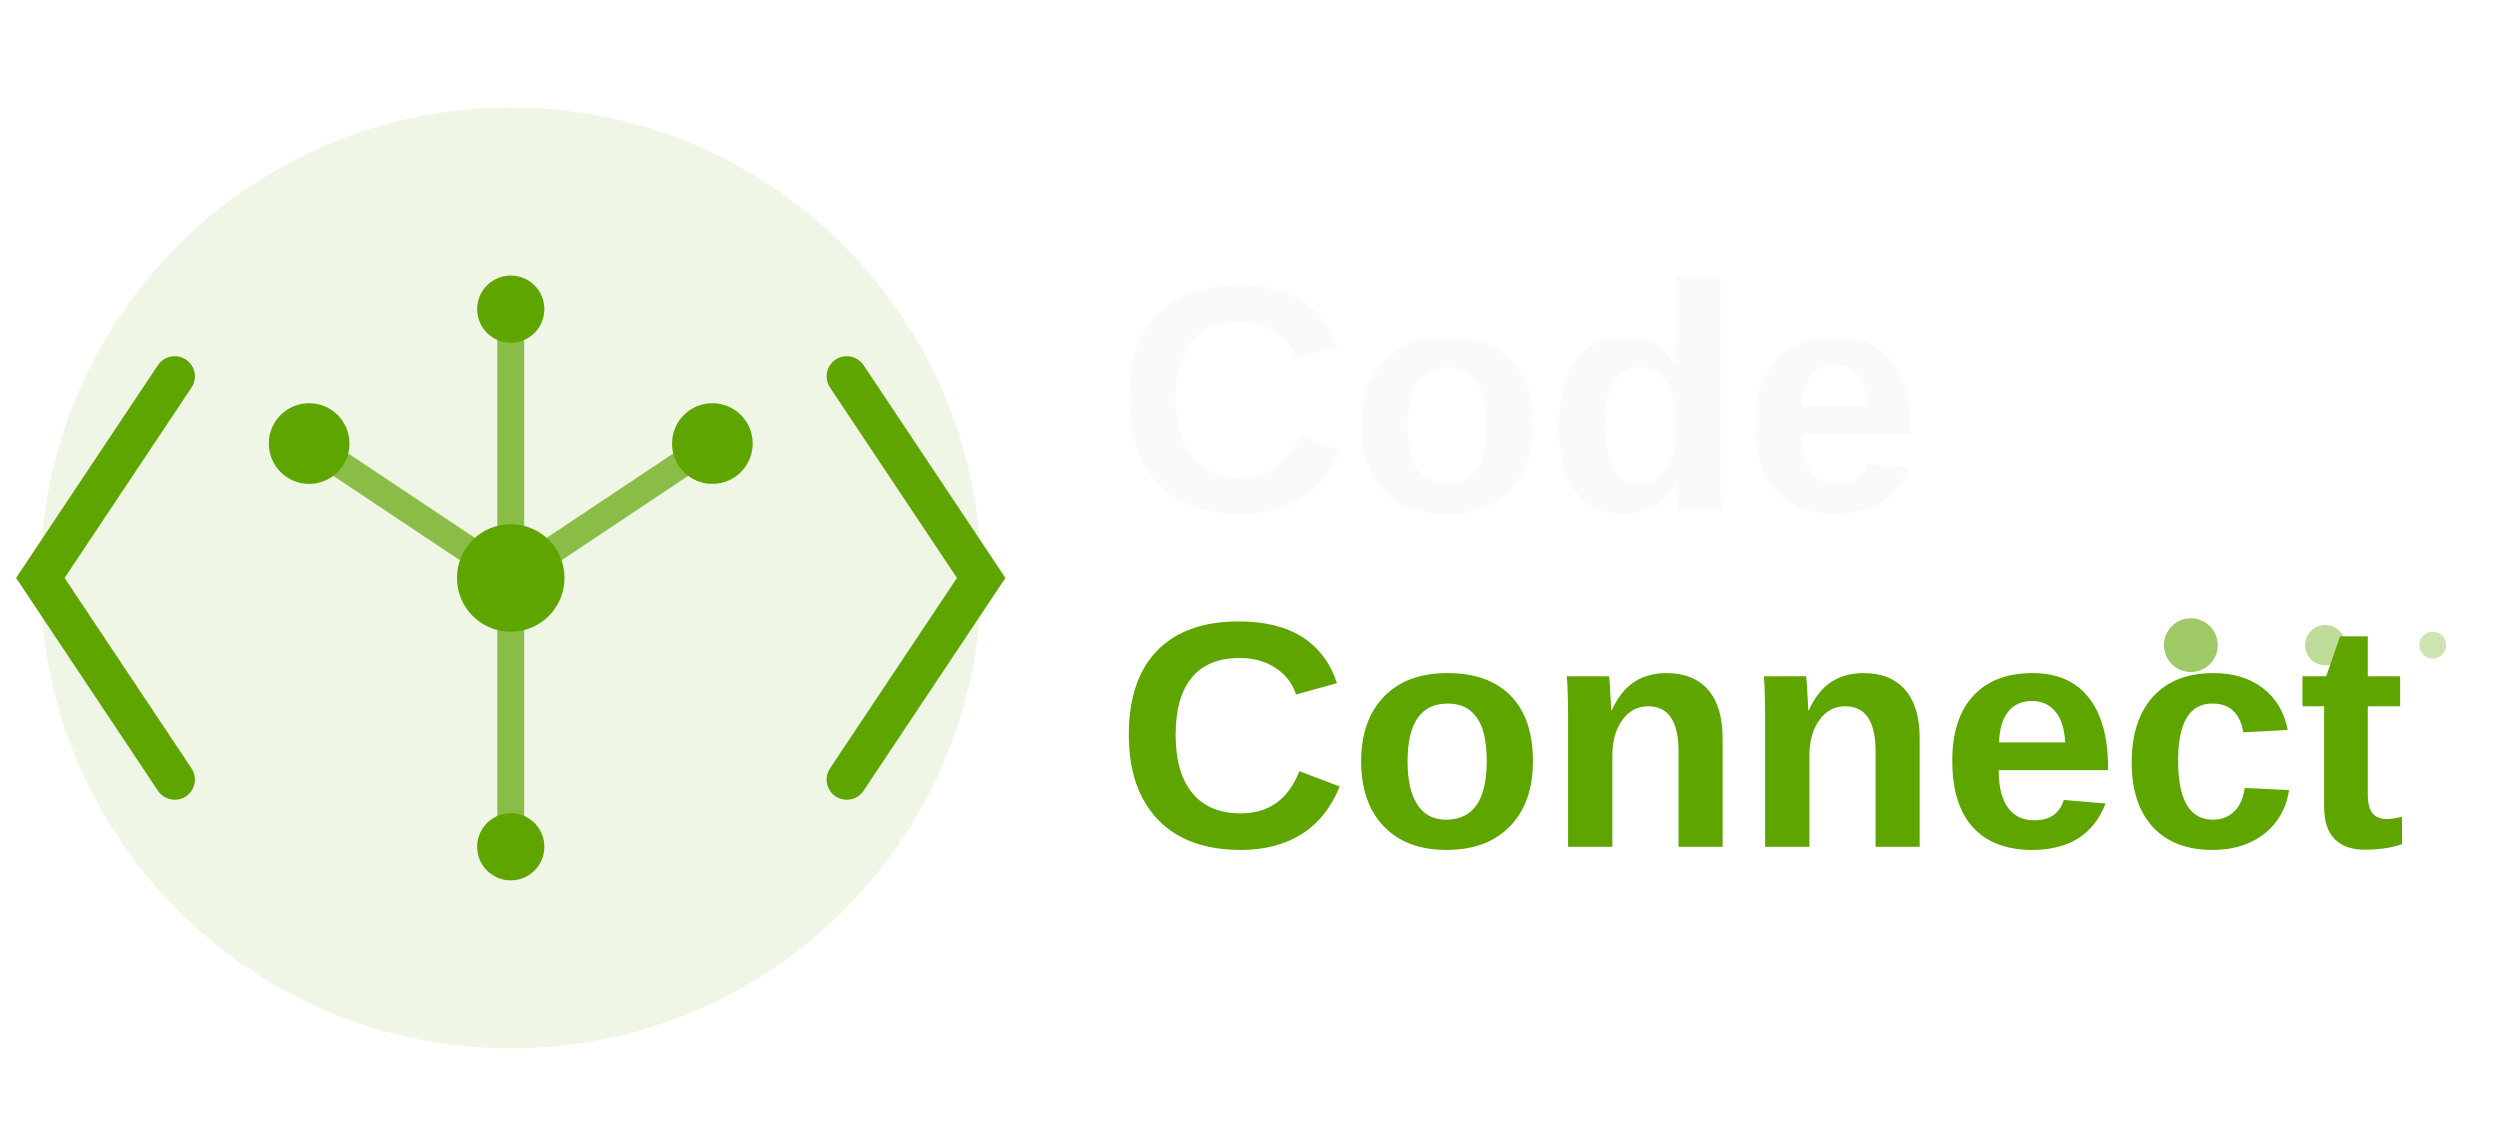
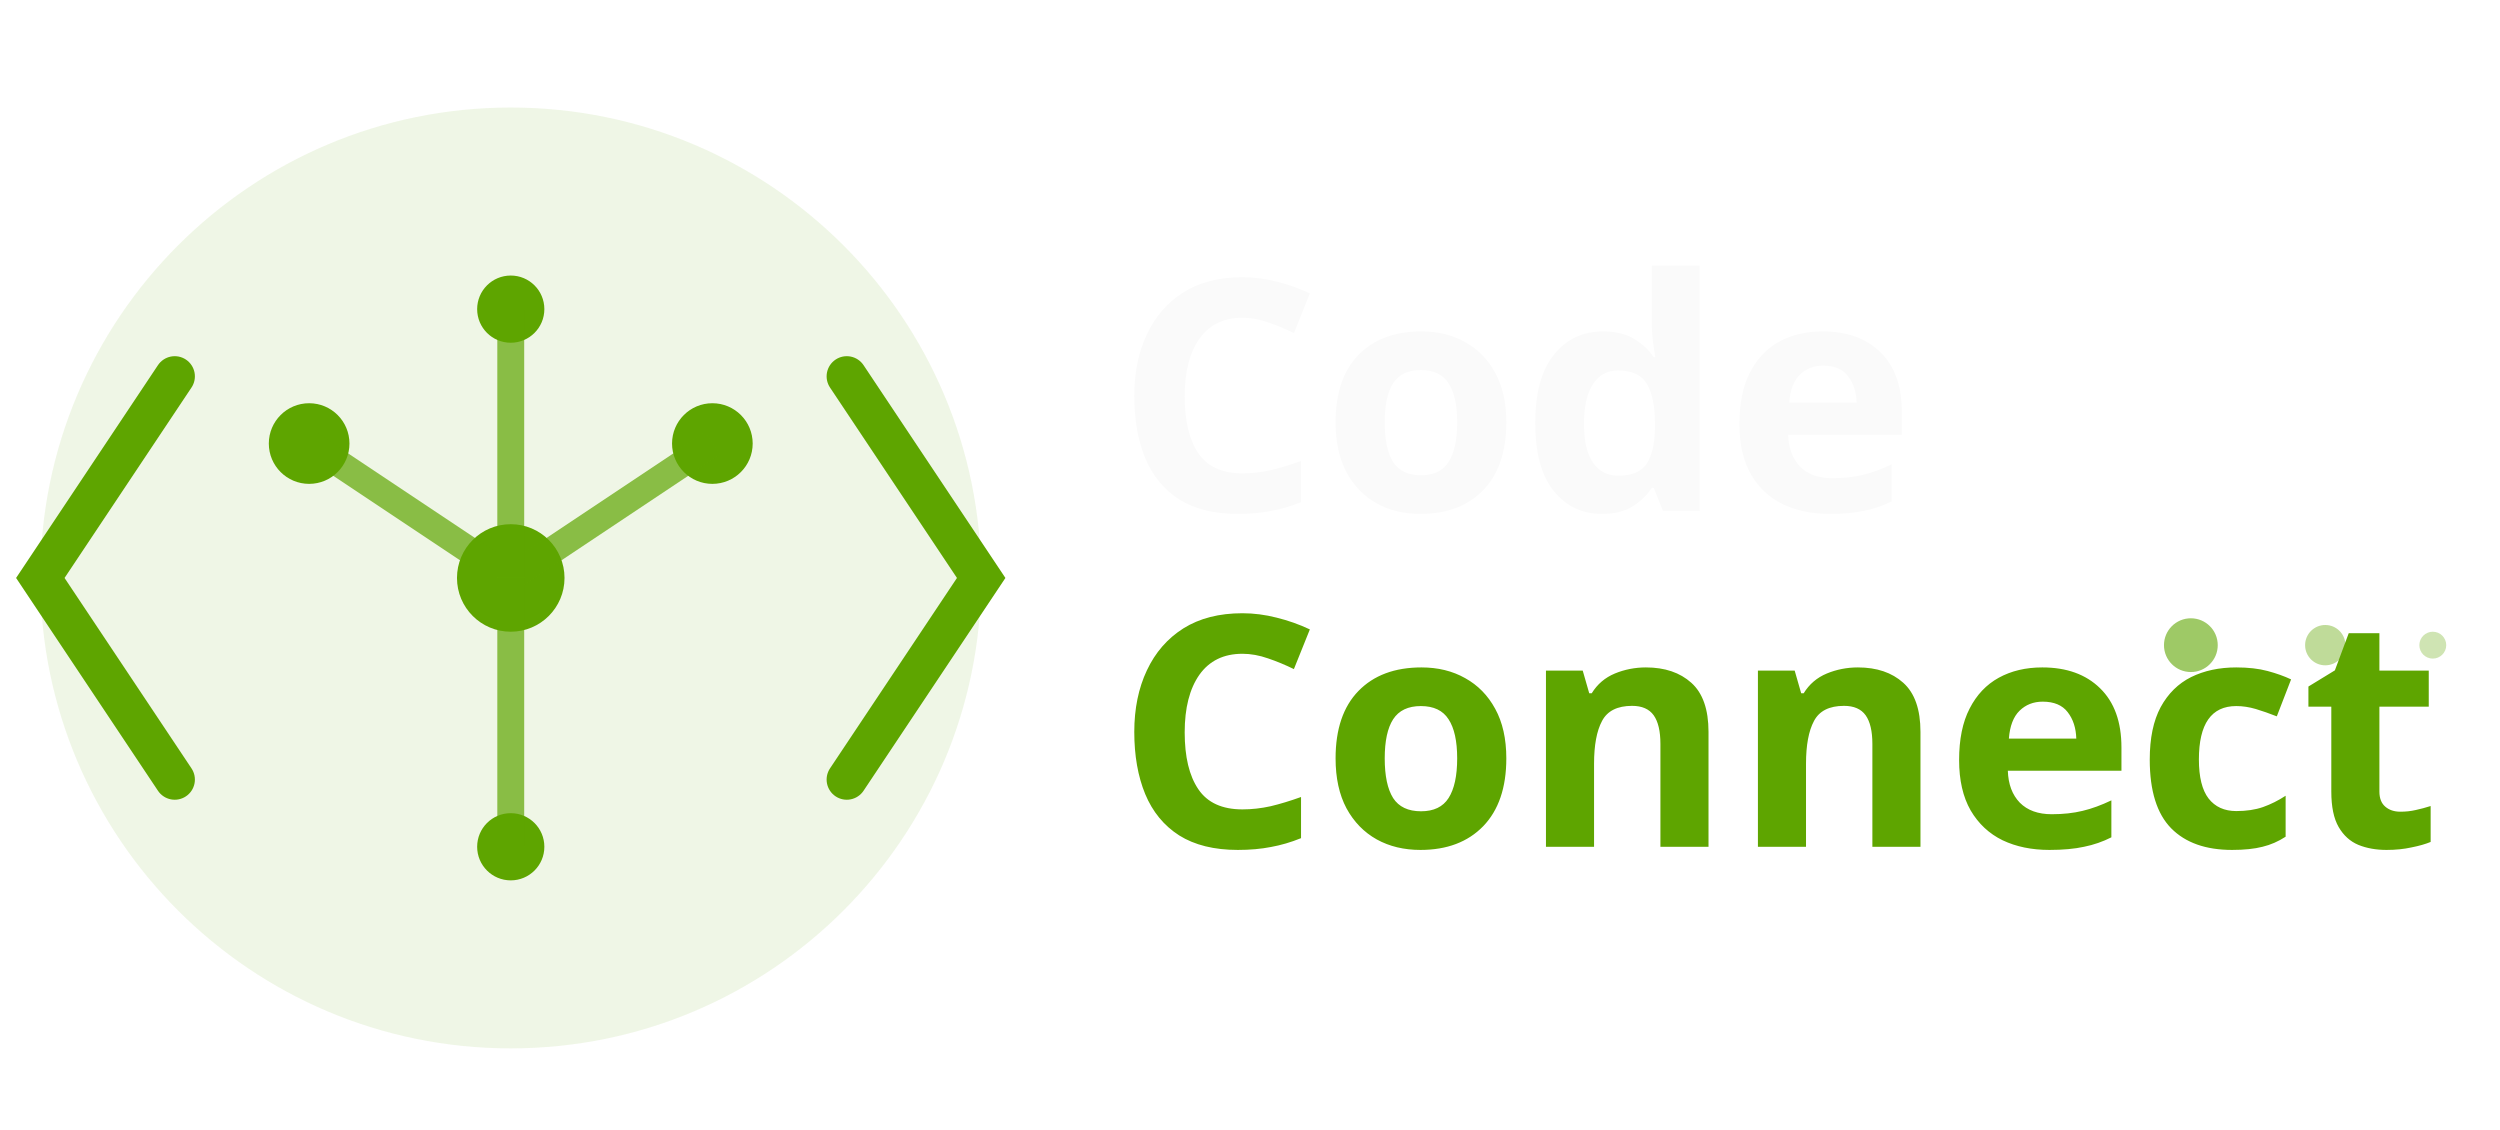
<svg xmlns="http://www.w3.org/2000/svg" width="186" height="84" viewBox="12 23 186 52">
  <circle cx="50" cy="50" r="35" fill="#5ea500" opacity="0.1" />
  <path d="M25 35 L15 50 L25 65" stroke="#5ea500" stroke-width="3" fill="none" stroke-linecap="round" />
  <path d="M75 35 L85 50 L75 65" stroke="#5ea500" stroke-width="3" fill="none" stroke-linecap="round" />
  <circle cx="35" cy="40" r="3" fill="#5ea500" />
  <circle cx="50" cy="50" r="4" fill="#5ea500" />
  <circle cx="65" cy="40" r="3" fill="#5ea500" />
  <circle cx="50" cy="30" r="2.5" fill="#5ea500" />
  <circle cx="50" cy="70" r="2.5" fill="#5ea500" />
  <line x1="35" y1="40" x2="50" y2="50" stroke="#5ea500" stroke-width="2" opacity="0.7" />
  <line x1="50" y1="50" x2="65" y2="40" stroke="#5ea500" stroke-width="2" opacity="0.7" />
  <line x1="50" y1="30" x2="50" y2="50" stroke="#5ea500" stroke-width="2" opacity="0.7" />
  <line x1="50" y1="50" x2="50" y2="70" stroke="#5ea500" stroke-width="2" opacity="0.7" />
-   <text x="95" y="45" font-family="Arial, sans-serif" font-size="24" font-weight="bold" fill="#fafafa">Code</text>
-   <text x="95" y="70" font-family="Arial, sans-serif" font-size="24" font-weight="bold" fill="#5ea500">Connect</text>
+   <text x="95" y="45" font-family="'Josefin Sans', 'IBM Plex Sans Arabic', sans-serif" font-size="24" font-weight="bold" fill="#fafafa">Code</text>
+   <text x="95" y="70" font-family="'Josefin Sans', 'IBM Plex Sans Arabic', sans-serif" font-size="24" font-weight="bold" fill="#5ea500">Connect</text>
  <circle cx="175" cy="55" r="2" fill="#5ea500" opacity="0.6" />
  <circle cx="185" cy="55" r="1.5" fill="#5ea500" opacity="0.4" />
  <circle cx="193" cy="55" r="1" fill="#5ea500" opacity="0.3" />
</svg>
